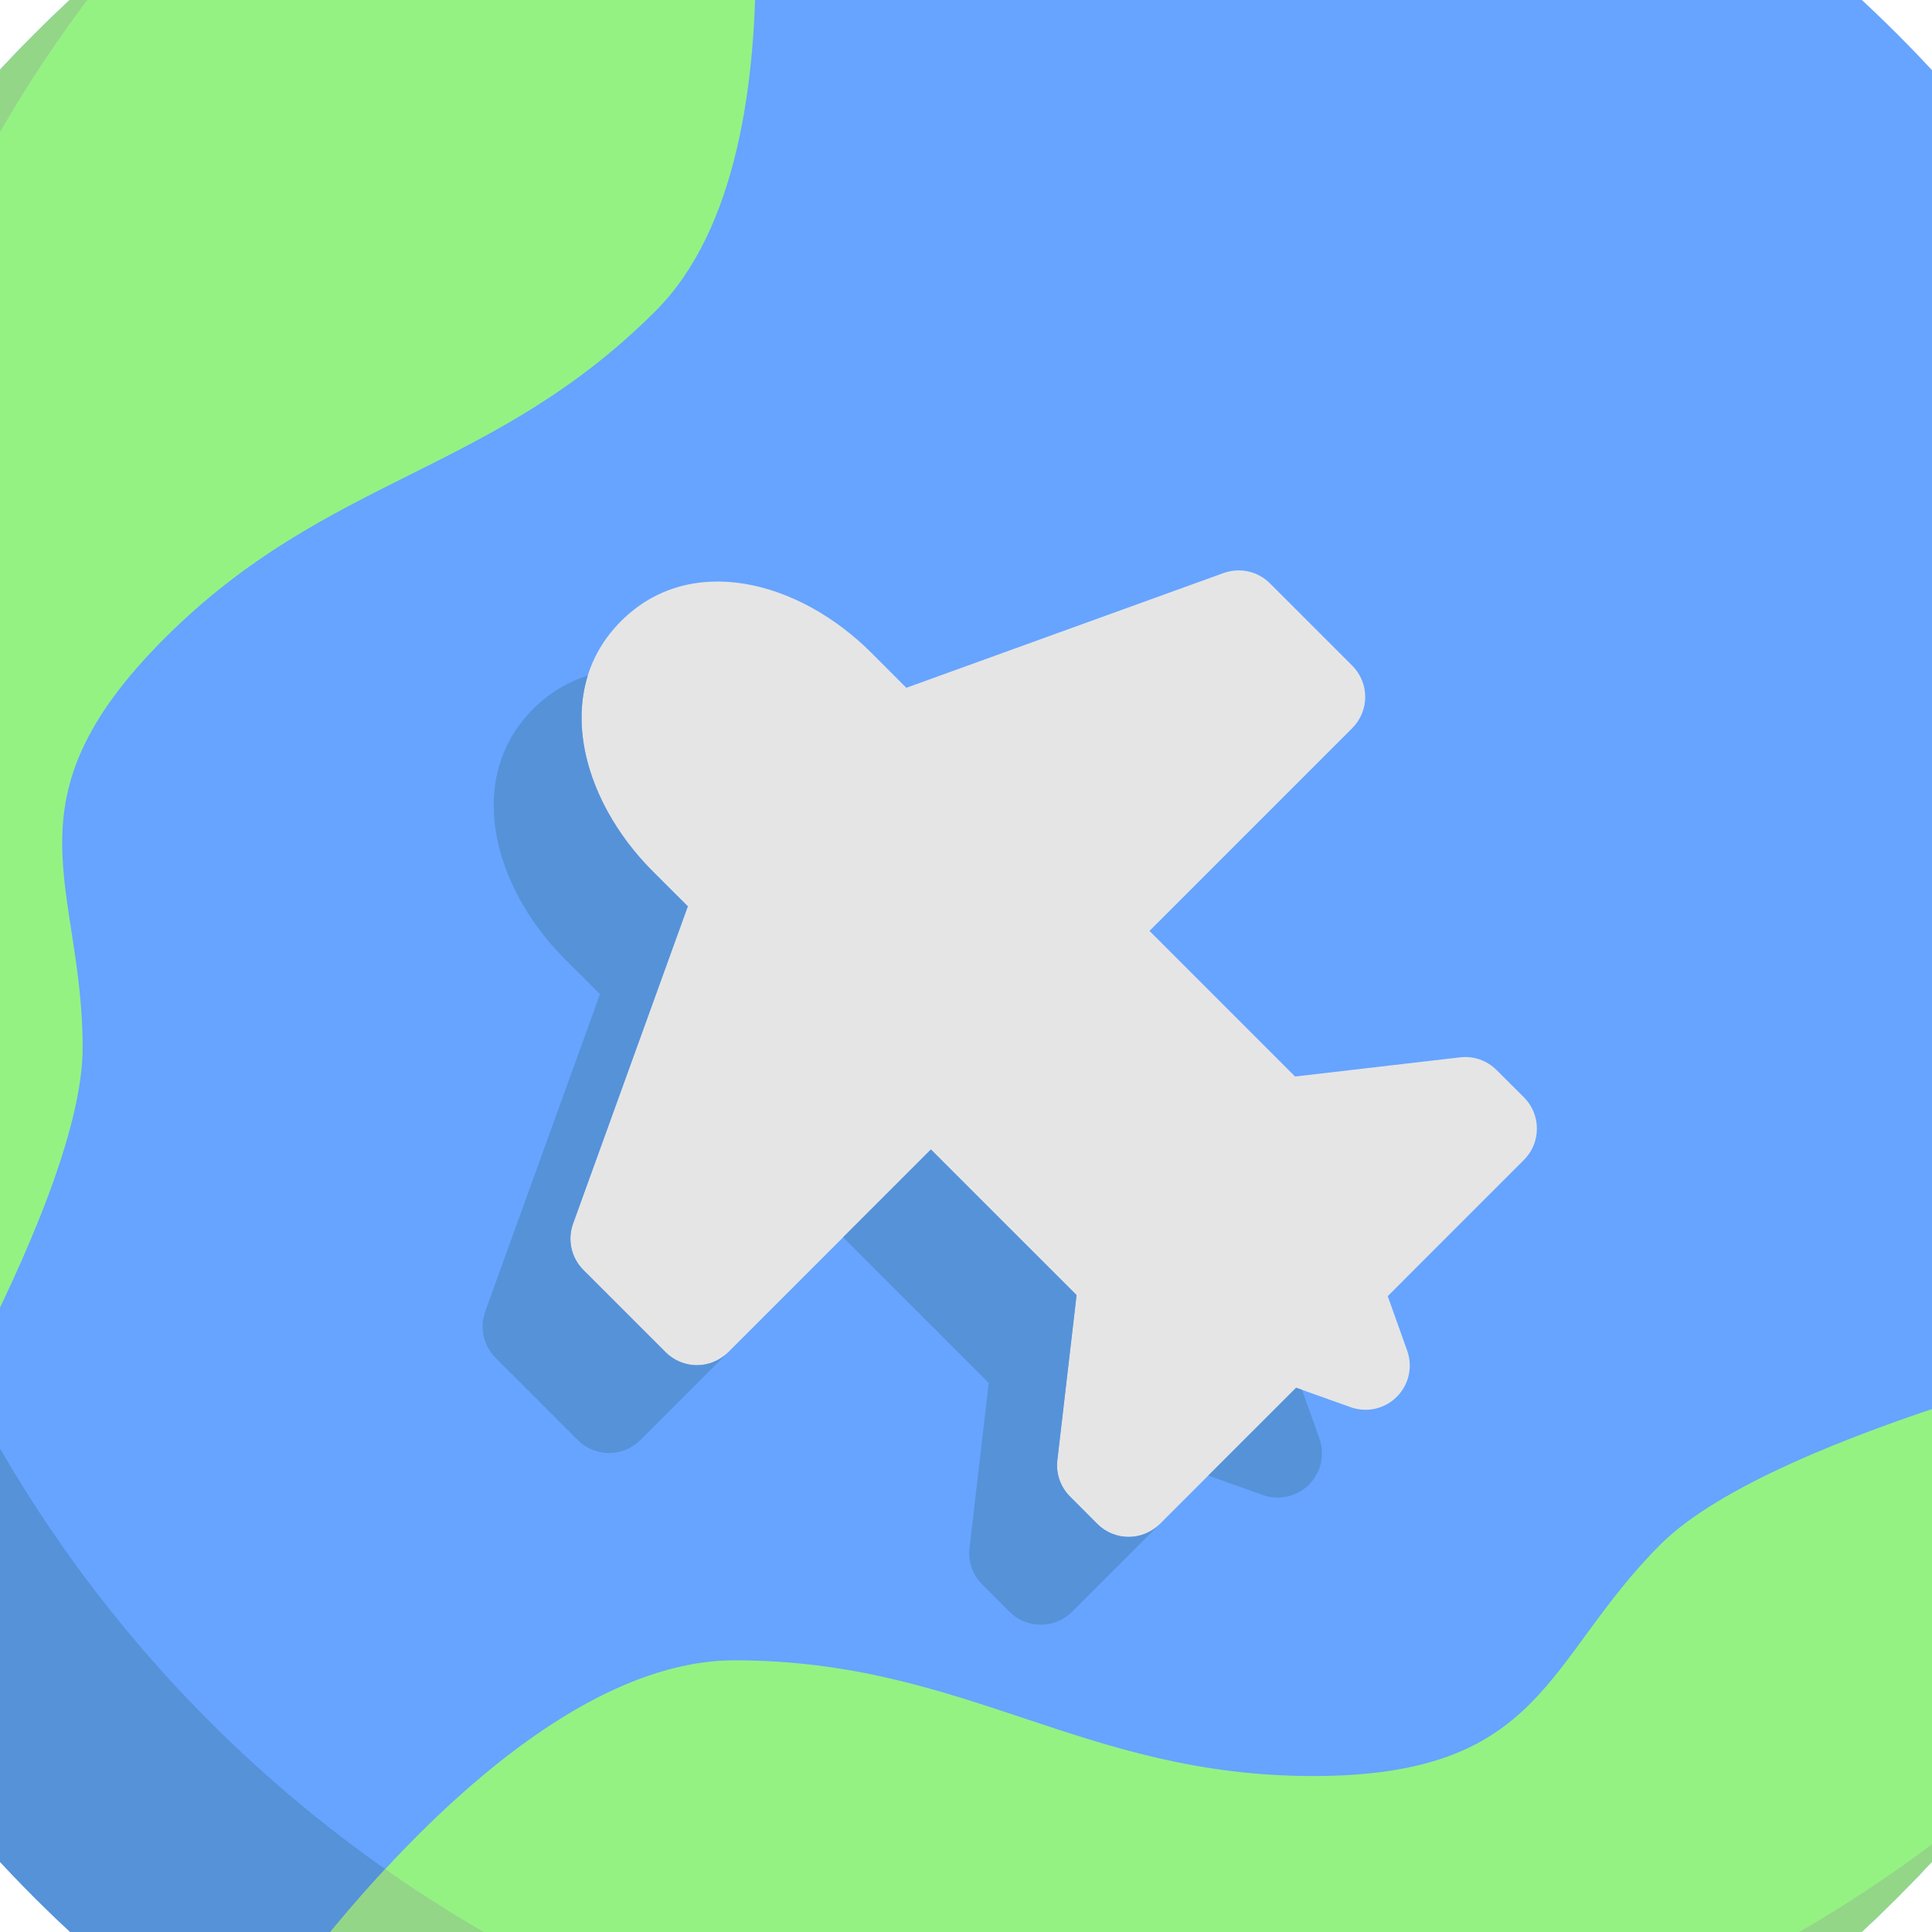
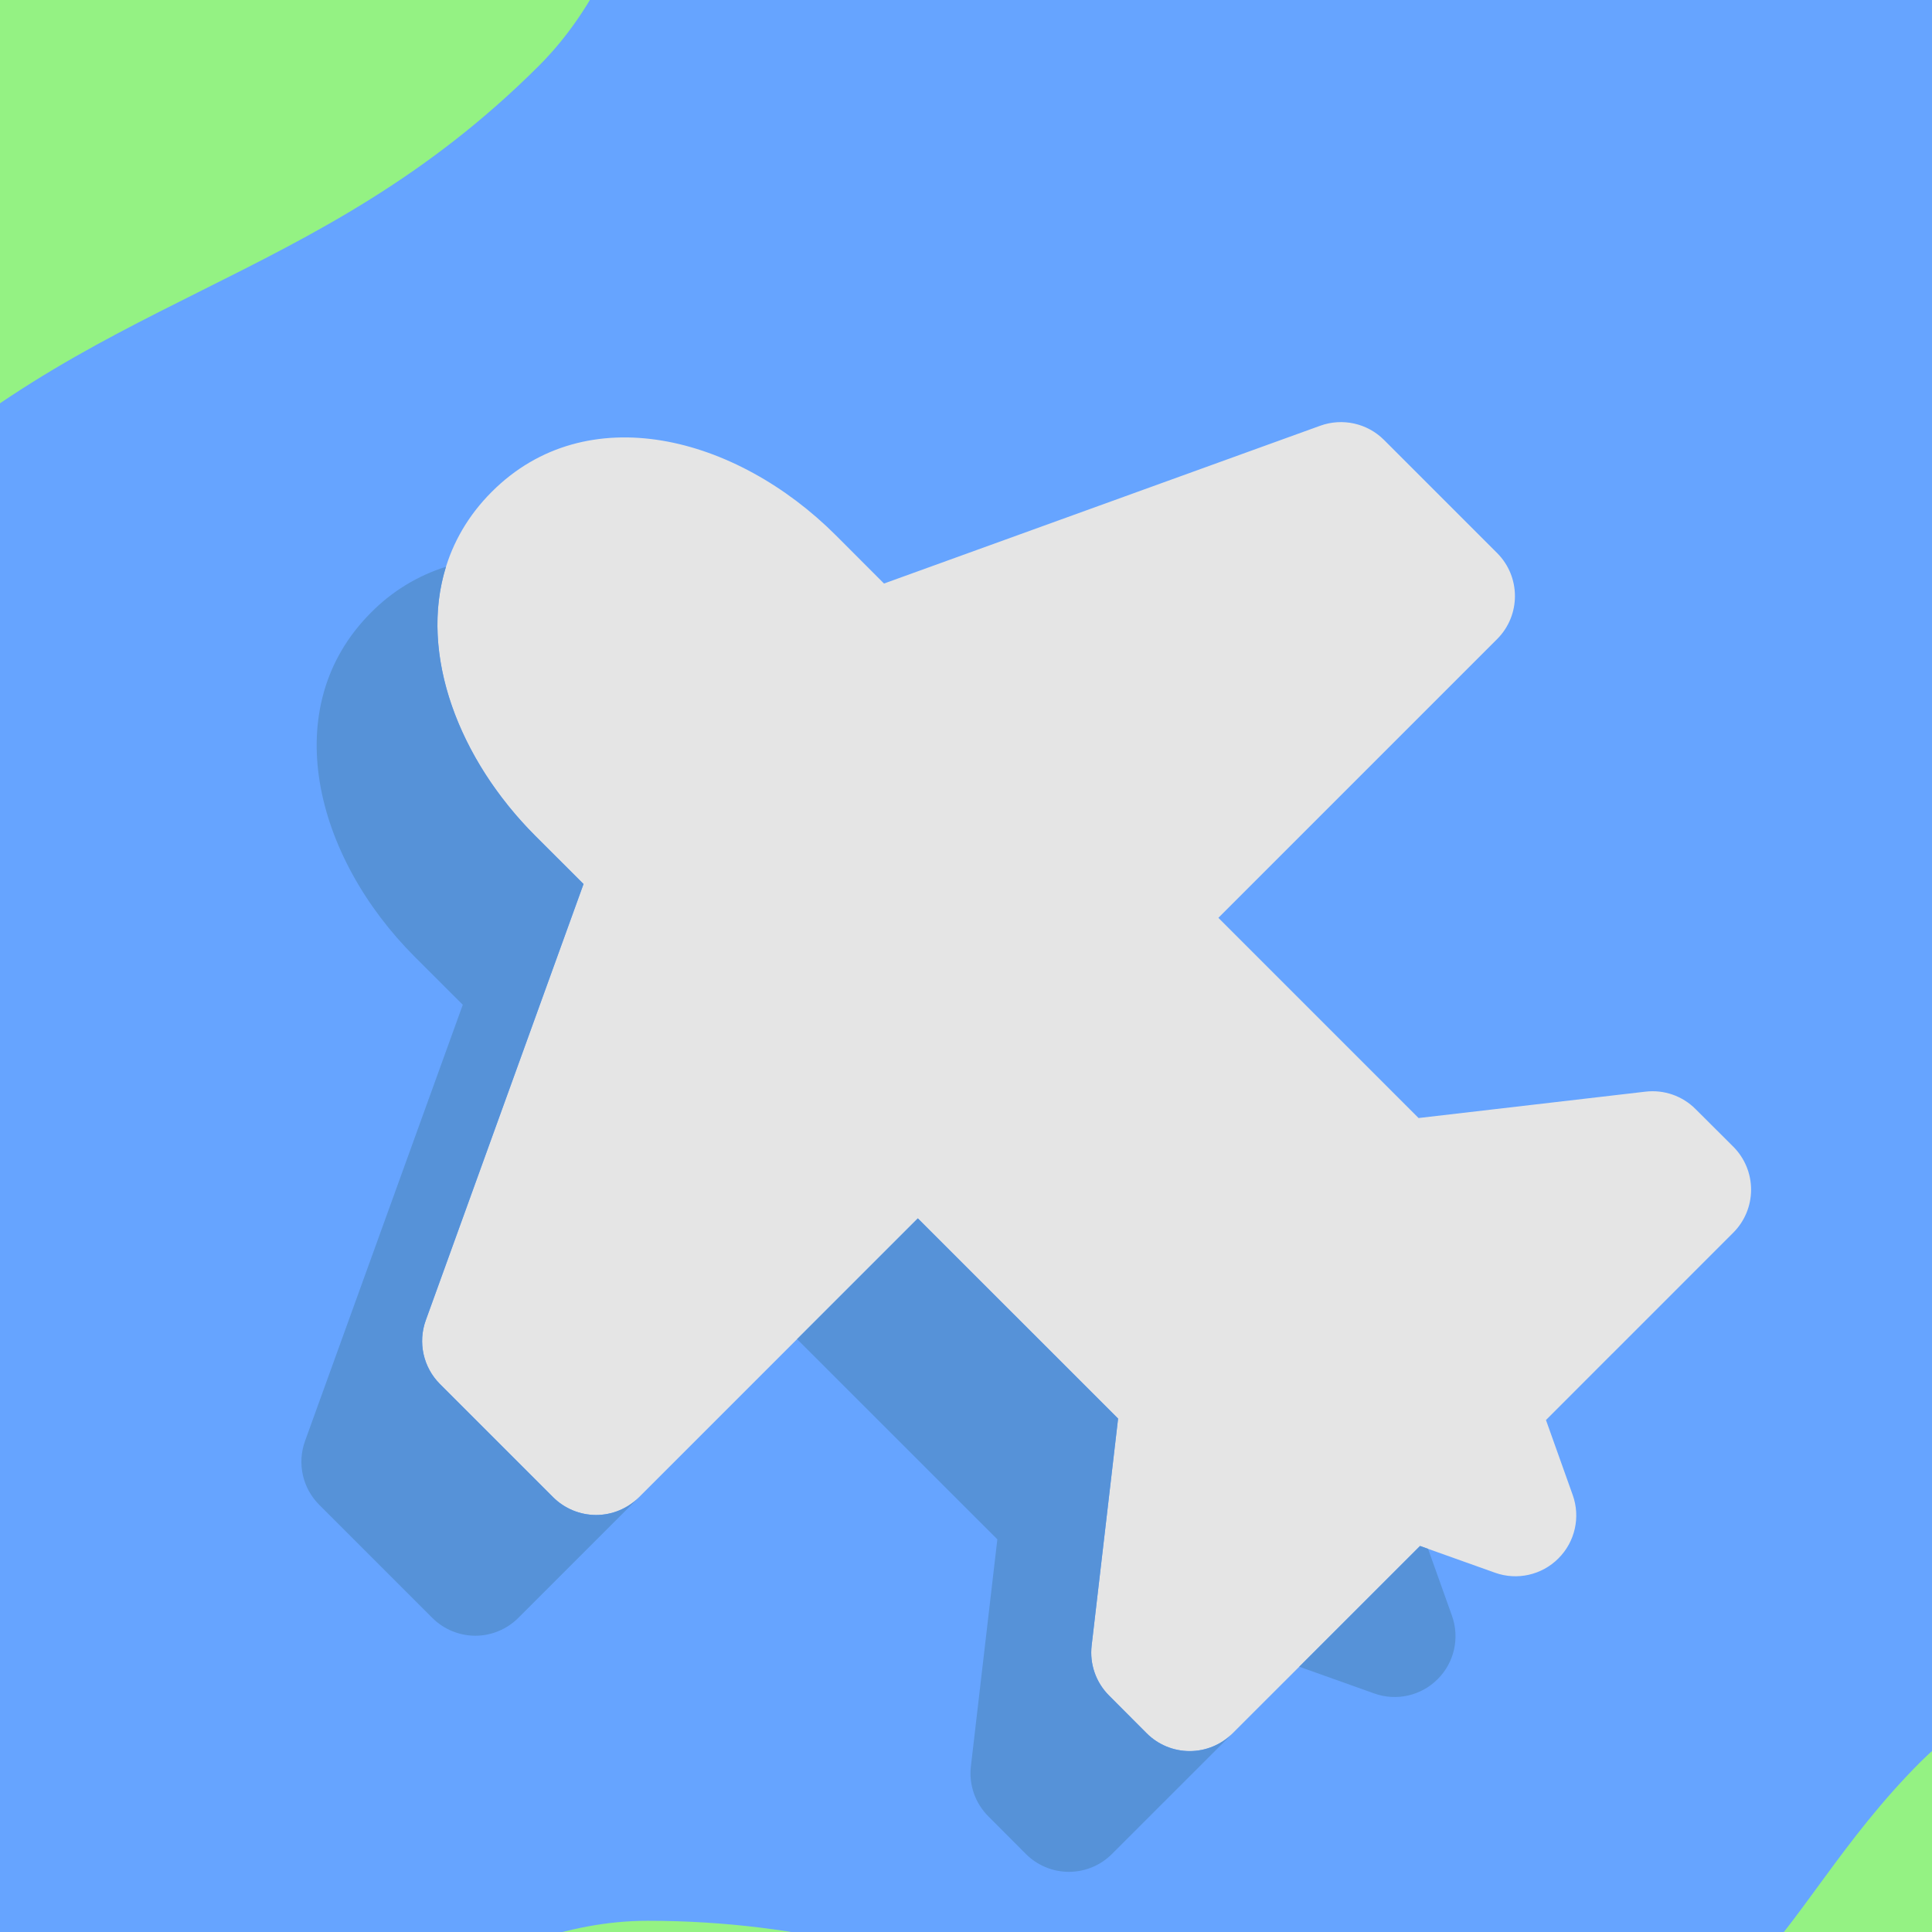
- <svg xmlns="http://www.w3.org/2000/svg" clip-rule="evenodd" fill-rule="evenodd" height="512" stroke-linejoin="round" stroke-miterlimit="2" viewBox="10 10 44 44" width="512">
-   <g transform="translate(-512 -512)">
-     <path d="m574 543.997c0-16.572-13.432-30.004-30.003-30.004-16.572 0-30.004 13.432-30.004 30.004 0 16.571 13.432 30.003 30.004 30.003 16.571 0 30.003-13.432 30.003-30.003z" fill="#66a4ff" />
-     <path d="m524.875 520.875c-6.647 5.502-10.882 13.817-10.882 23.122 0 16.571 13.432 30.003 30.004 30.003 9.304 0 17.619-4.235 23.122-10.882-5.193 4.299-11.856 6.882-19.122 6.882-16.572 0-30.004-13.432-30.004-30.003 0-7.267 2.583-13.93 6.882-19.122z" fill="#5692d8" />
-     <path d="m572.772 552.521c-3.673 12.418-15.165 21.479-28.775 21.479-6.003 0-11.593-1.762-16.282-4.798l.201-1.075s5.536-8.314 10.809-8.314c5.272 0 7.908 2.635 13.18 2.635s5.272-2.635 7.908-5.271c2.635-2.636 11.914-4.692 11.914-4.692z" fill="#94f283" />
-     <path d="m567.119 563.118c-5.504 6.648-13.819 10.882-23.122 10.882-6.003 0-11.593-1.762-16.282-4.798l.201-1.075s1.131-1.698 2.857-3.56c4.874 3.423 10.814 5.433 17.224 5.433 7.266 0 13.929-2.583 19.122-6.882z" fill="#94d688" />
-     <path d="m538.559 514.485.134 1.078s1.965 9.793-1.763 13.52c-3.728 3.728-7.456 3.728-11.184 7.456-3.727 3.729-1.864 5.593-1.864 9.32 0 3.729-5.108 11.742-5.108 11.742l-.707 1.501c-2.59-4.436-4.074-9.597-4.074-15.105 0-14.714 10.59-26.953 24.566-29.512z" fill="#94f283" />
-     <path d="m524.874 520.876c-4.298 5.191-6.881 11.854-6.881 19.121 0 4.833 1.143 9.4 3.172 13.442-1.22 2.325-2.391 4.162-2.391 4.162l-.707 1.501c-2.59-4.436-4.074-9.597-4.074-15.105 0-9.304 4.234-17.618 10.881-23.121z" fill="#94d688" />
-     <path d="m542.641 537.664-.797-.798c-1.655-1.654-4.13-2.291-5.699-.722-.001 0-.001 0-.001.001-1.569 1.569-.932 4.044.722 5.699l.798.797-2.613 7.226c-.133.368-.042.778.234 1.055l1.874 1.874c.189.189.445.295.712.296.267 0 .523-.107.712-.295l4.618-4.618 3.317 3.316-.438 3.759c-.036.305.07.61.288.828l.623.625c.189.189.445.295.713.295.267 0 .523-.106.712-.295l3.103-3.102 1.242.443c.366.131.775.039 1.05-.237.276-.275.368-.684.237-1.05l-.443-1.242 3.102-3.103c.189-.189.295-.445.295-.712 0-.268-.106-.524-.295-.713l-.625-.623c-.218-.218-.523-.324-.828-.288l-3.759.437-3.316-3.316 4.618-4.618c.188-.189.295-.445.295-.712s-.107-.523-.296-.712l-1.874-1.874c-.277-.276-.687-.367-1.055-.235z" fill="#e5e5e5" />
-     <path d="m541.201 550.179 3.317 3.316-.438 3.759c-.036.305.07.61.288.828l.623.625c.189.189.445.295.713.295.267 0 .523-.106.712-.295l3.103-3.102 1.242.443c.366.131.775.039 1.05-.237.276-.275.368-.684.237-1.05l-.396-1.109-.133-.047-3.103 3.102c-.189.189-.445.295-.712.295-.268 0-.524-.106-.713-.295l-.623-.625c-.218-.218-.324-.523-.288-.828l.438-3.759-3.317-3.316zm-5.815-12.793c-.449.14-.871.388-1.241.758-.001 0-.001 0-.001.001-1.569 1.569-.932 4.044.722 5.699l.798.797-2.613 7.226c-.133.368-.042.778.234 1.055l1.874 1.874c.189.189.445.295.712.296.267 0 .523-.107.712-.295l2-2c-.189.188-.445.295-.712.295-.267-.001-.523-.107-.712-.296l-1.874-1.874c-.276-.277-.367-.687-.234-1.055l2.613-7.226-.798-.797c-1.264-1.264-1.933-3.006-1.48-4.458zm19.321 13.03-1.102 1.103 1.103-1.103z" fill="#5692d8" />
+ <svg xmlns="http://www.w3.org/2000/svg" version="1.1" width="512" height="512" x="0" y="0" viewBox="8 8 48 48" style="enable-background:new 0 0 512 512" xml:space="preserve" fill-rule="evenodd">
+   <g transform="matrix(1.5,0,0,1.5,-15.99824,-15.99826)">
+     <path fill="#66a4ff" d="M62 31.997C62 15.425 48.568 1.993 31.997 1.993c-16.572 0-30.004 13.432-30.004 30.004C1.993 48.568 15.425 62 31.997 62 48.568 62 62 48.568 62 31.997z" opacity="1" data-original="#66a4ff" />
+     <path fill="#5692d8" d="M12.875 8.875C6.228 14.377 1.993 22.692 1.993 31.997 1.993 48.568 15.425 62 31.997 62c9.304 0 17.619-4.235 23.122-10.882A29.883 29.883 0 0 1 35.997 58C19.425 58 5.993 44.568 5.993 27.997c0-7.267 2.583-13.93 6.882-19.122z" opacity="1" data-original="#5692d8" />
+     <path fill="#94f283" d="M60.772 40.521C57.099 52.939 45.607 62 31.997 62a29.856 29.856 0 0 1-16.282-4.798l.201-1.075s5.536-8.314 10.809-8.314c5.272 0 7.908 2.635 13.18 2.635s5.272-2.635 7.908-5.271c2.635-2.636 11.914-4.692 11.914-4.692z" opacity="1" data-original="#94f283" />
+     <path fill="#94d688" d="M55.119 51.118C49.615 57.766 41.3 62 31.997 62a29.856 29.856 0 0 1-16.282-4.798l.201-1.075s1.131-1.698 2.857-3.56A29.867 29.867 0 0 0 35.997 58a29.883 29.883 0 0 0 19.122-6.882z" opacity="1" data-original="#94d688" />
+     <path fill="#94f283" d="m26.559 2.485.134 1.078s1.965 9.793-1.763 13.52c-3.728 3.728-7.456 3.728-11.184 7.456-3.727 3.729-1.864 5.593-1.864 9.32 0 3.729-5.108 11.742-5.108 11.742l-.707 1.501a29.862 29.862 0 0 1-4.074-15.105c0-14.714 10.59-26.953 24.566-29.512z" opacity="1" data-original="#94f283" />
+     <path fill="#94d688" d="M12.874 8.876a29.879 29.879 0 0 0-6.881 19.121c0 4.833 1.143 9.4 3.172 13.442-1.22 2.325-2.391 4.162-2.391 4.162l-.707 1.501a29.862 29.862 0 0 1-4.074-15.105c0-9.304 4.234-17.618 10.881-23.121z" opacity="1" data-original="#94d688" />
+     <path fill="#e5e5e5" d="m30.641 25.664-.797-.798c-1.655-1.654-4.13-2.291-5.699-.722l-.001.001c-1.569 1.569-.932 4.044.722 5.699l.798.797-2.613 7.226c-.133.368-.042.778.234 1.055l1.874 1.874c.189.189.445.295.712.296.267 0 .523-.107.712-.295l4.618-4.618 3.317 3.316-.438 3.759c-.036.305.07.61.288.828l.623.625a1.007 1.007 0 0 0 1.425 0l3.103-3.102 1.242.443c.366.131.775.039 1.05-.237.276-.275.368-.684.237-1.05l-.443-1.242 3.102-3.103a1.007 1.007 0 0 0 0-1.425l-.625-.623a1.004 1.004 0 0 0-.828-.288l-3.759.437-3.316-3.316 4.618-4.618a1.008 1.008 0 0 0-.001-1.424l-1.874-1.874a1.01 1.01 0 0 0-1.055-.235z" opacity="1" data-original="#e5e5e5" />
+     <path fill="#5692d8" d="m29.201 38.179 3.317 3.316-.438 3.759c-.036.305.07.61.288.828l.623.625a1.007 1.007 0 0 0 1.425 0l3.103-3.102 1.242.443c.366.131.775.039 1.05-.237.276-.275.368-.684.237-1.05l-.396-1.109-.133-.047-3.103 3.102a1.007 1.007 0 0 1-1.425 0l-.623-.625a1.004 1.004 0 0 1-.288-.828l.438-3.759-3.317-3.316zm-5.815-12.793a3.01 3.01 0 0 0-1.241.758l-.001.001c-1.569 1.569-.932 4.044.722 5.699l.798.797-2.613 7.226c-.133.368-.042.778.234 1.055l1.874 1.874c.189.189.445.295.712.296.267 0 .523-.107.712-.295l2-2a1.01 1.01 0 0 1-.712.295 1.012 1.012 0 0 1-.712-.296l-1.874-1.874a1.008 1.008 0 0 1-.234-1.055l2.613-7.226-.798-.797c-1.264-1.264-1.933-3.006-1.48-4.458zm19.321 13.03-1.102 1.103 1.103-1.103z" opacity="1" data-original="#5692d8" />
  </g>
</svg>
